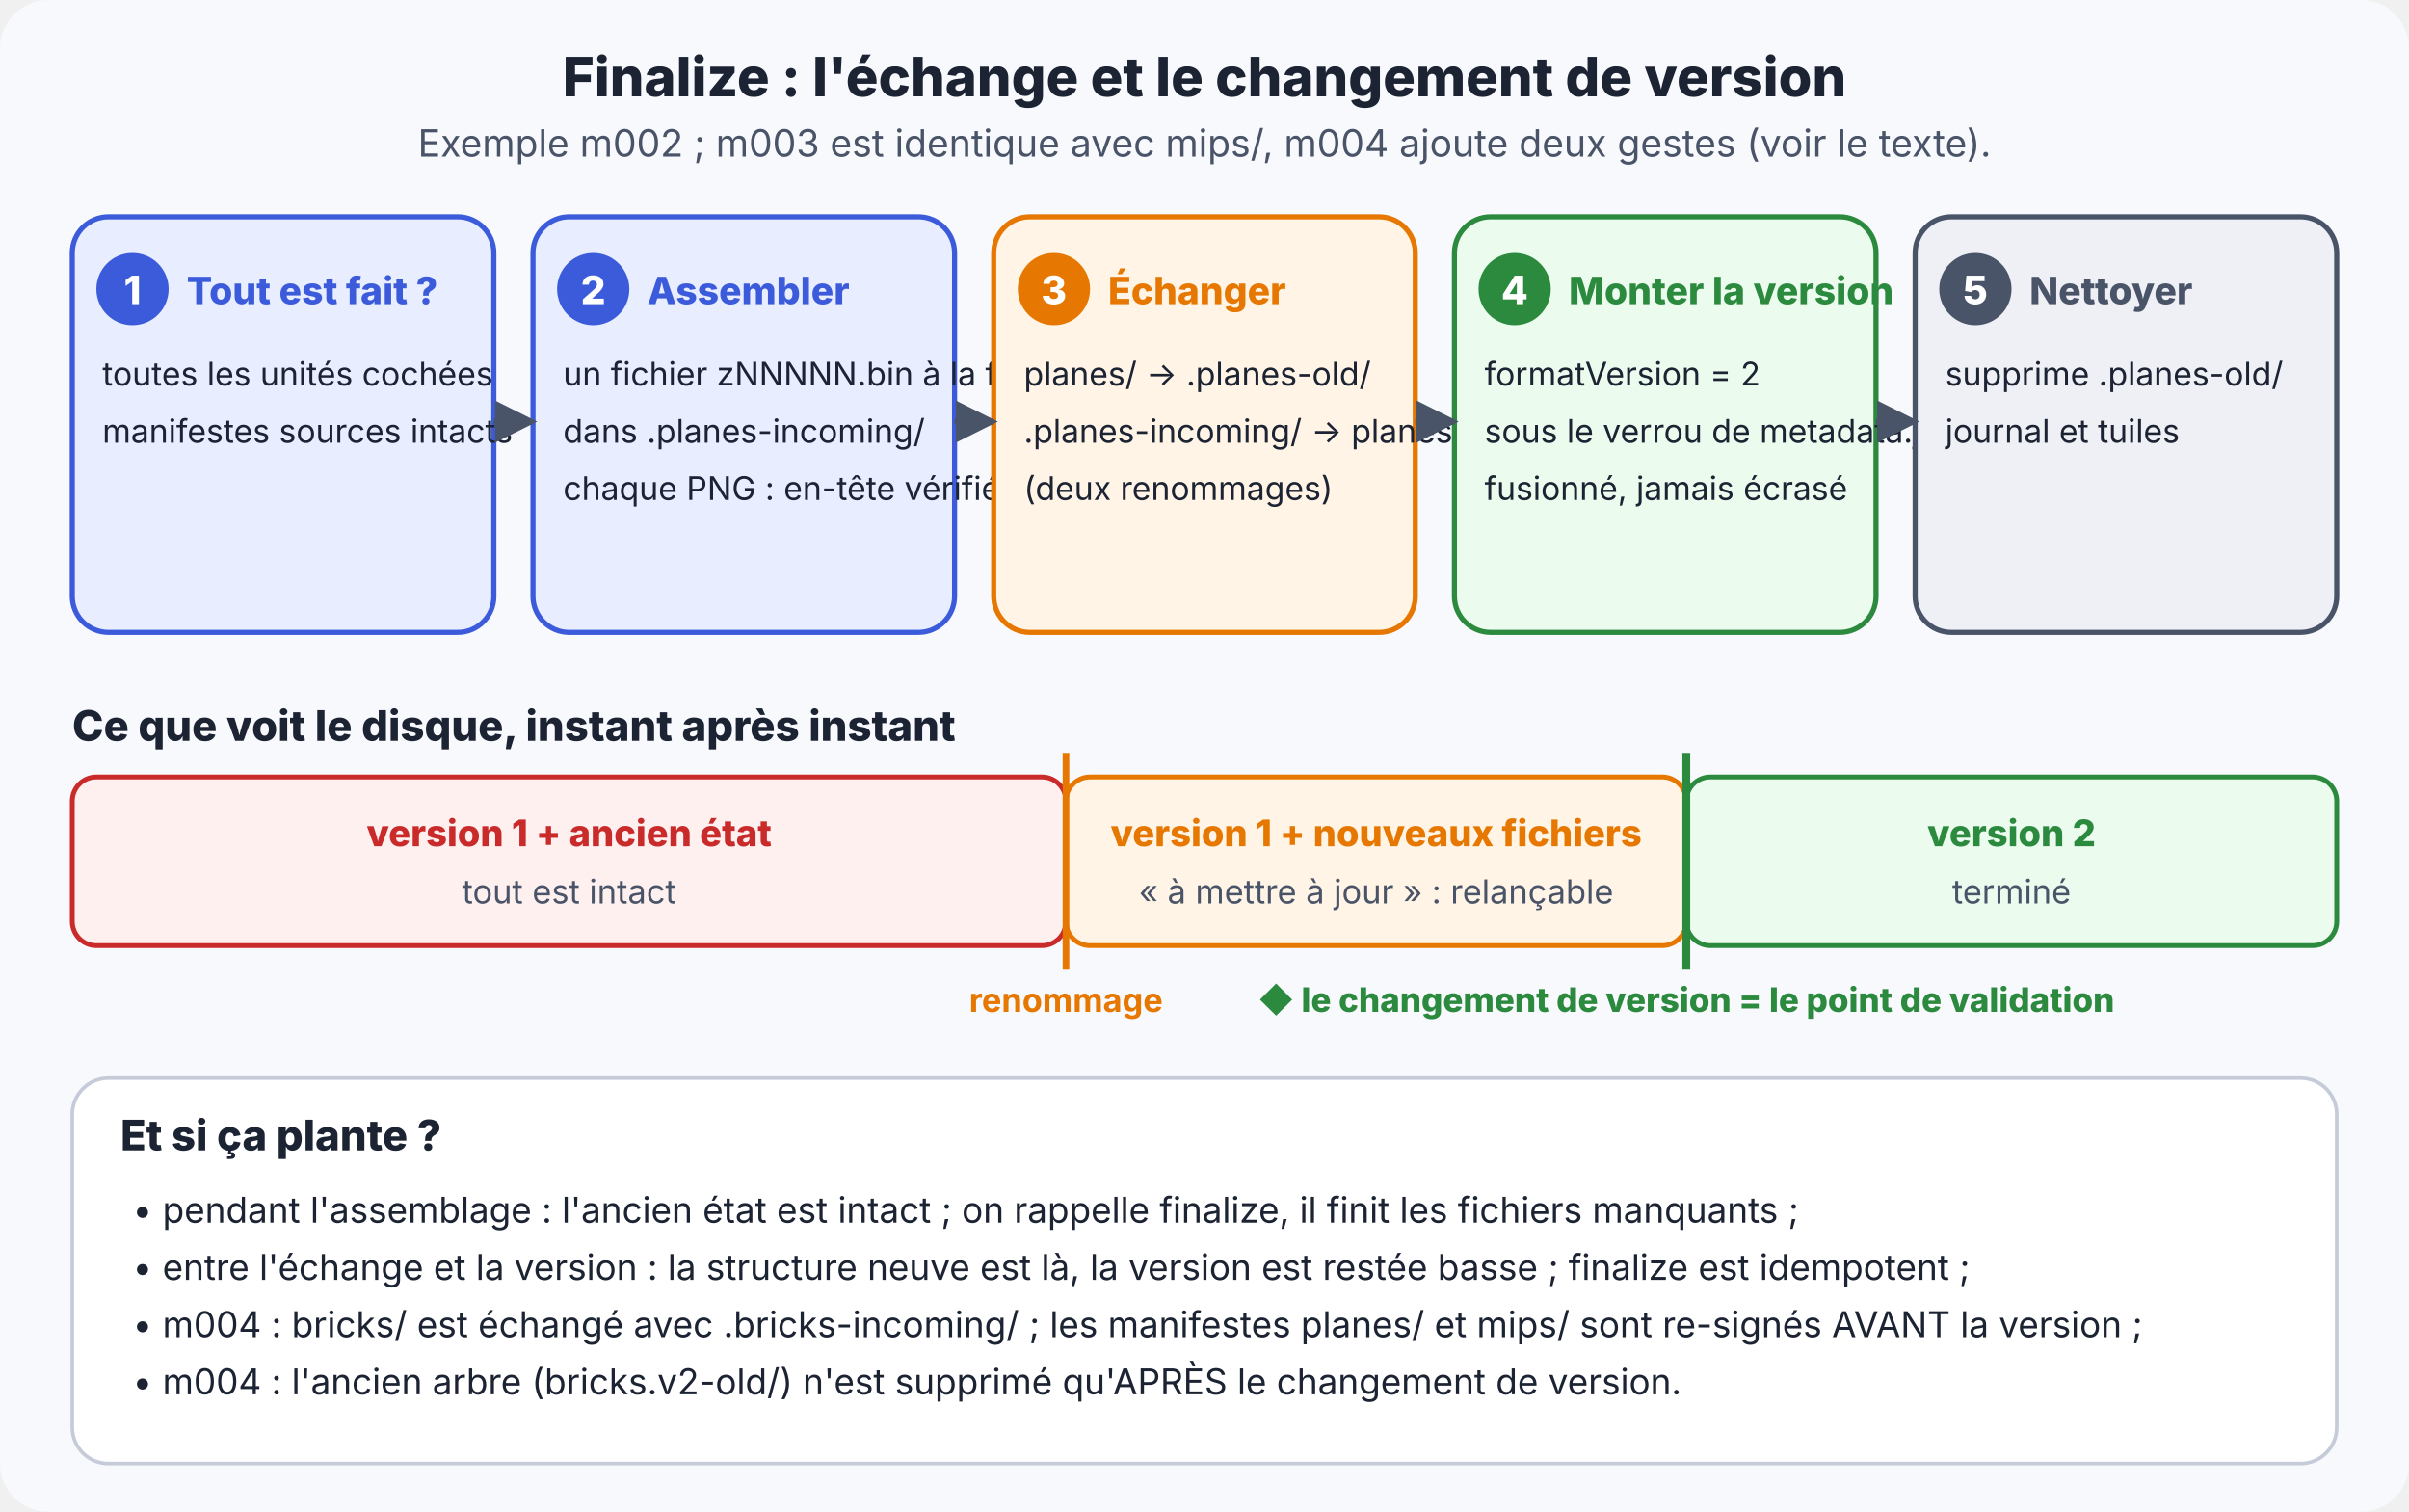
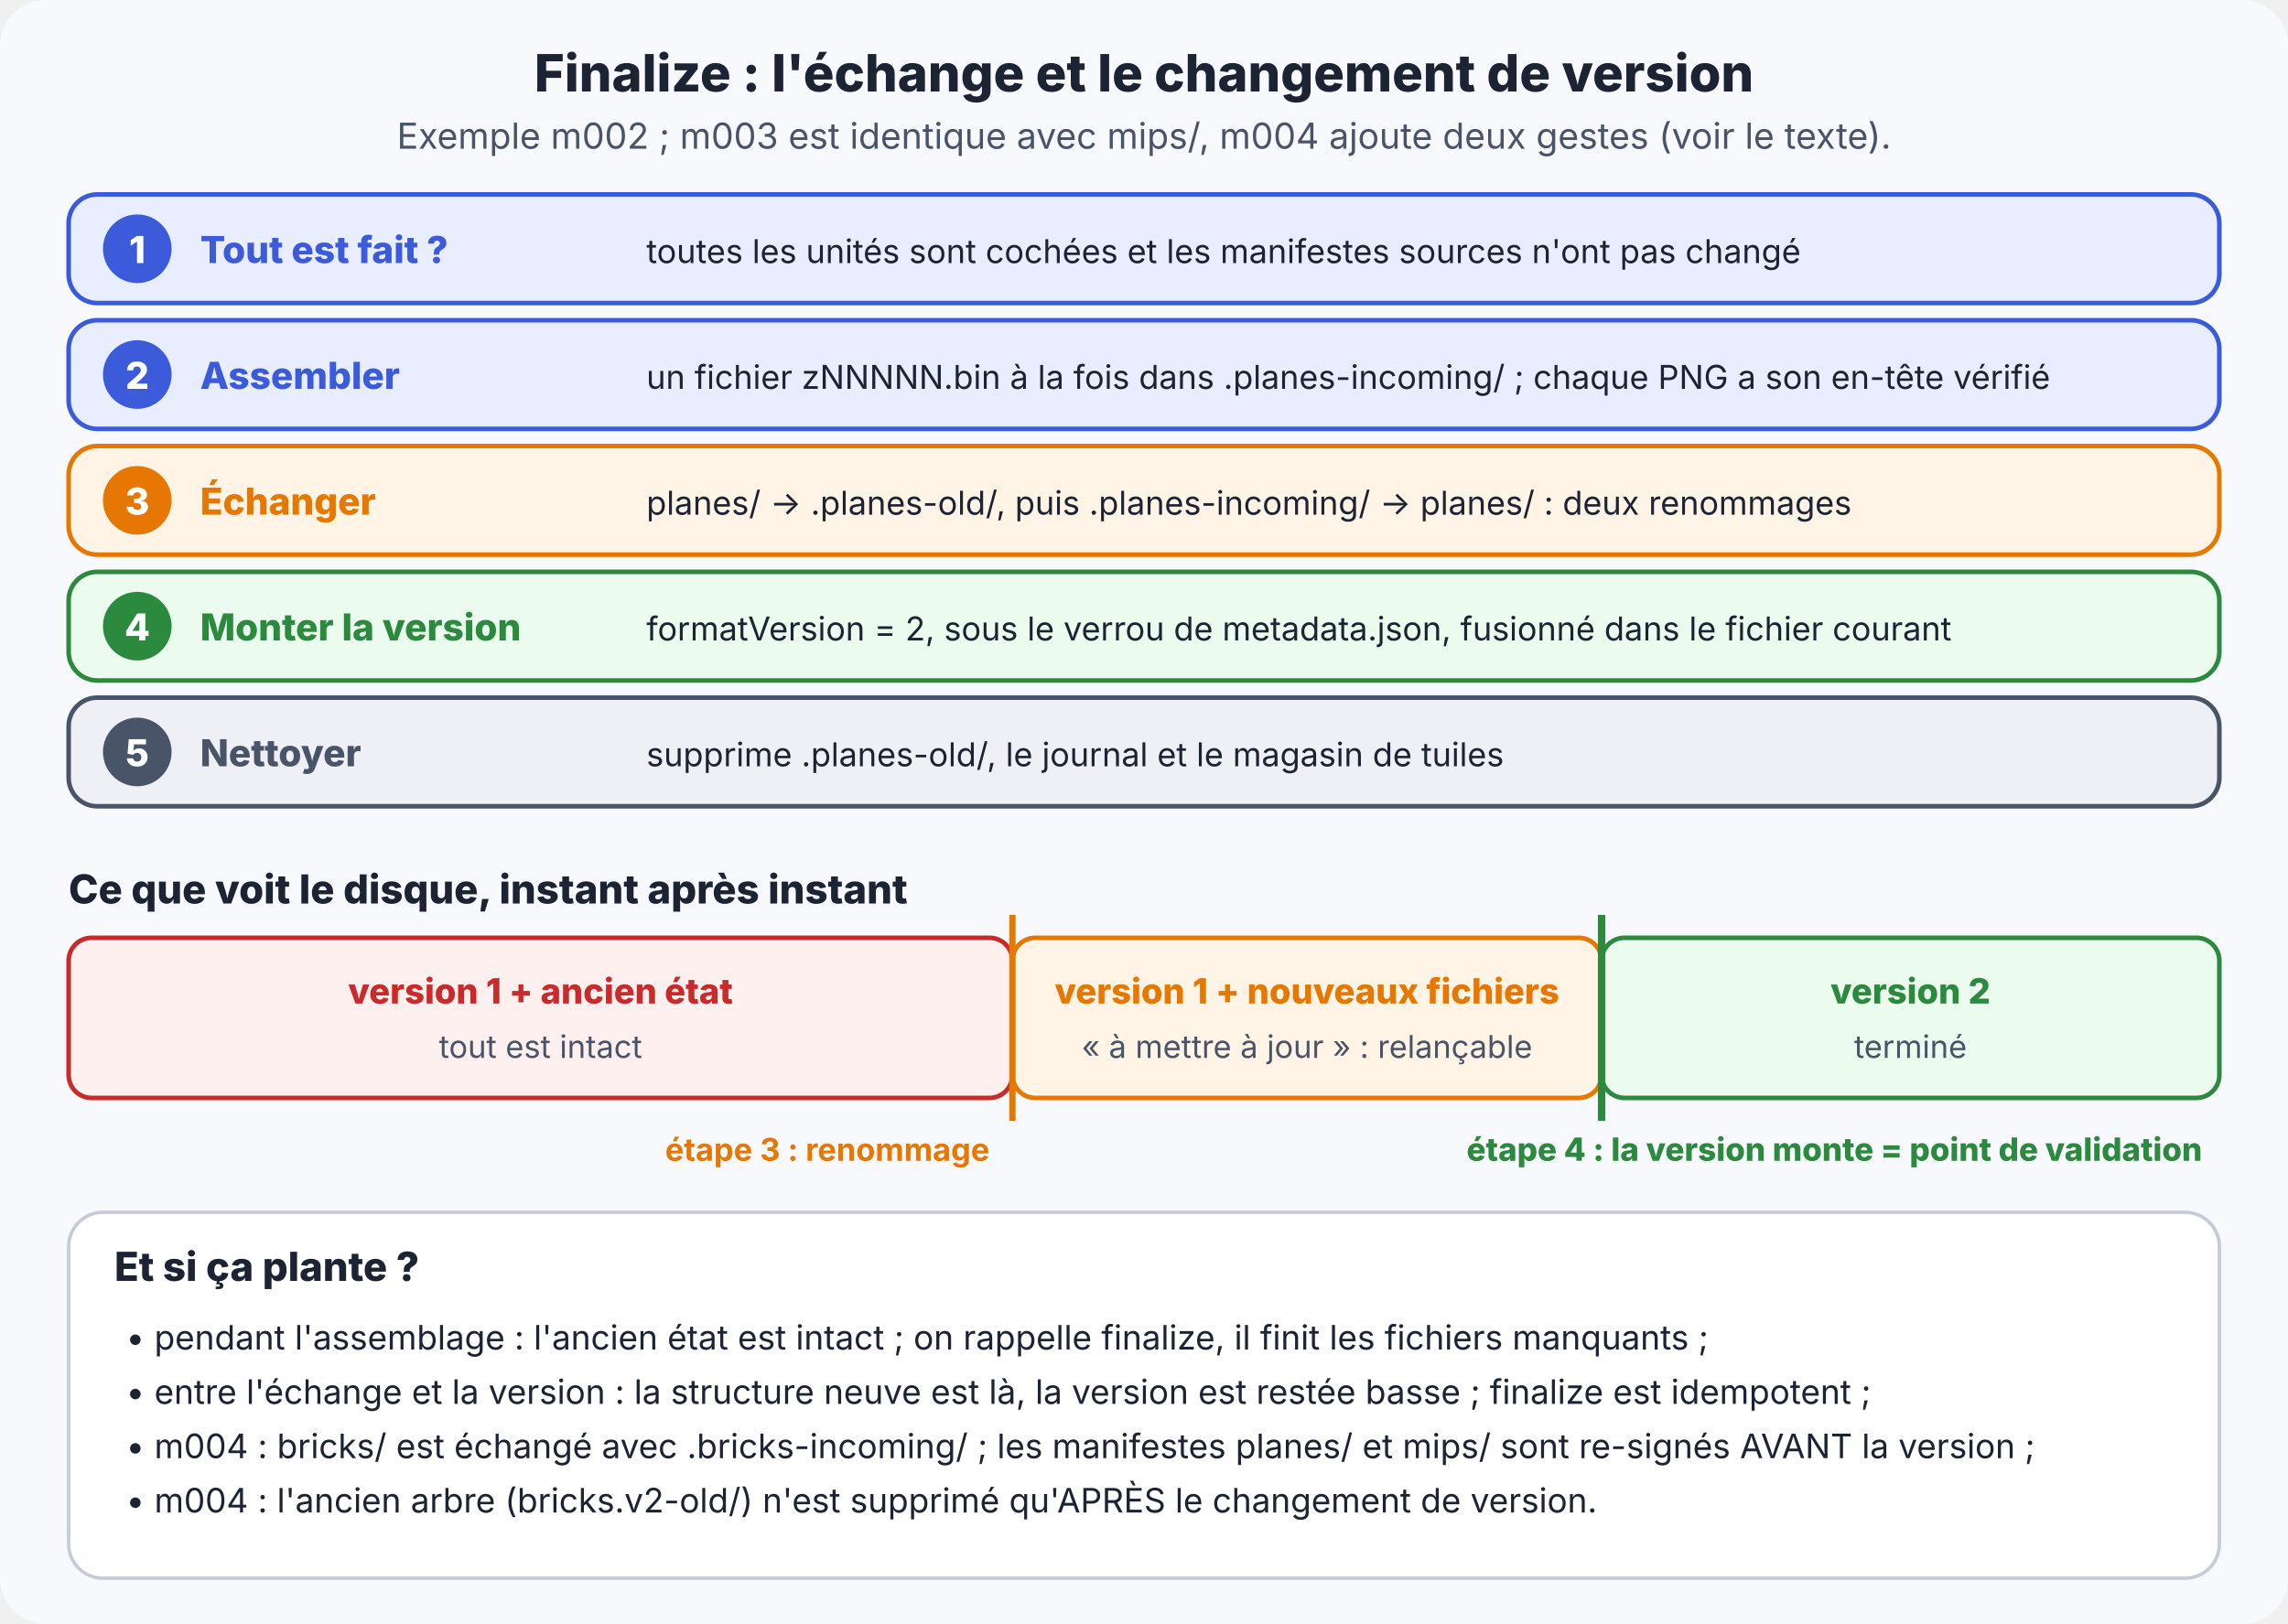
- <svg xmlns="http://www.w3.org/2000/svg" viewBox="0 0 800 502" font-family="Inter, sans-serif">
+ <svg xmlns="http://www.w3.org/2000/svg" viewBox="0 0 800 568" font-family="Inter, sans-serif">
  <defs>
    <marker id="arr" viewBox="0 0 10 10" refX="9" refY="5" markerWidth="7" markerHeight="7" orient="auto">
      <path d="M0,0 L10,5 L0,10 z" fill="#4a5468" />
    </marker>
    <marker id="arrr" viewBox="0 0 10 10" refX="9" refY="5" markerWidth="7" markerHeight="7" orient="auto">
      <path d="M0,0 L10,5 L0,10 z" fill="#c92a2a" />
    </marker>
  </defs>
-   <rect width="800" height="502" rx="16" fill="#f8f9fd" />
+   <rect width="800" height="568" rx="16" fill="#f8f9fd" />
  <text x="400" y="32" font-size="18" font-weight="800" fill="#1c2333" text-anchor="middle">Finalize : l'échange et le changement de version</text>
  <text x="400" y="52" font-size="12.5" font-weight="400" fill="#4a5468" text-anchor="middle">Exemple m002 ; m003 est identique avec mips/, m004 ajoute deux gestes (voir le texte).</text>
-   <rect x="24" y="72" width="140" height="138" rx="12" fill="#e8edff" stroke="#3b5bdb" stroke-width="1.7" />
-   <circle cx="44" cy="96" r="12" fill="#3b5bdb" stroke="none" stroke-width="1" />
-   <text x="44" y="101" font-size="13" font-weight="800" fill="#fff" text-anchor="middle">1</text>
-   <text x="62" y="101" font-size="12.5" font-weight="800" fill="#3b5bdb" text-anchor="start">Tout est fait ?</text>
-   <text x="34" y="128" font-size="10.8" font-weight="400" fill="#1c2333" text-anchor="start">toutes les unités cochées</text>
-   <text x="34" y="147" font-size="10.8" font-weight="400" fill="#1c2333" text-anchor="start">manifestes sources intacts</text>
-   <rect x="177" y="72" width="140" height="138" rx="12" fill="#e8edff" stroke="#3b5bdb" stroke-width="1.7" />
-   <circle cx="197" cy="96" r="12" fill="#3b5bdb" stroke="none" stroke-width="1" />
-   <text x="197" y="101" font-size="13" font-weight="800" fill="#fff" text-anchor="middle">2</text>
-   <text x="215" y="101" font-size="12.5" font-weight="800" fill="#3b5bdb" text-anchor="start">Assembler</text>
-   <text x="187" y="128" font-size="10.8" font-weight="400" fill="#1c2333" text-anchor="start">un fichier zNNNNN.bin à la fois</text>
-   <text x="187" y="147" font-size="10.8" font-weight="400" fill="#1c2333" text-anchor="start">dans .planes-incoming/</text>
-   <text x="187" y="166" font-size="10.8" font-weight="400" fill="#1c2333" text-anchor="start">chaque PNG : en-tête vérifié</text>
-   <line x1="164" y1="140" x2="177" y2="140" stroke="#4a5468" stroke-width="2" marker-end="url(#arr)" />
-   <rect x="330" y="72" width="140" height="138" rx="12" fill="#fff4e6" stroke="#e67700" stroke-width="1.7" />
-   <circle cx="350" cy="96" r="12" fill="#e67700" stroke="none" stroke-width="1" />
-   <text x="350" y="101" font-size="13" font-weight="800" fill="#fff" text-anchor="middle">3</text>
-   <text x="368" y="101" font-size="12.5" font-weight="800" fill="#e67700" text-anchor="start">Échanger</text>
-   <text x="340" y="128" font-size="10.8" font-weight="400" fill="#1c2333" text-anchor="start">planes/ → .planes-old/</text>
-   <text x="340" y="147" font-size="10.8" font-weight="400" fill="#1c2333" text-anchor="start">.planes-incoming/ → planes/</text>
-   <text x="340" y="166" font-size="10.8" font-weight="400" fill="#1c2333" text-anchor="start">(deux renommages)</text>
-   <line x1="317" y1="140" x2="330" y2="140" stroke="#4a5468" stroke-width="2" marker-end="url(#arr)" />
-   <rect x="483" y="72" width="140" height="138" rx="12" fill="#ebfbee" stroke="#2b8a3e" stroke-width="1.7" />
-   <circle cx="503" cy="96" r="12" fill="#2b8a3e" stroke="none" stroke-width="1" />
-   <text x="503" y="101" font-size="13" font-weight="800" fill="#fff" text-anchor="middle">4</text>
-   <text x="521" y="101" font-size="12.5" font-weight="800" fill="#2b8a3e" text-anchor="start">Monter la version</text>
-   <text x="493" y="128" font-size="10.8" font-weight="400" fill="#1c2333" text-anchor="start">formatVersion = 2</text>
-   <text x="493" y="147" font-size="10.8" font-weight="400" fill="#1c2333" text-anchor="start">sous le verrou de metadata.json</text>
-   <text x="493" y="166" font-size="10.8" font-weight="400" fill="#1c2333" text-anchor="start">fusionné, jamais écrasé</text>
-   <line x1="470" y1="140" x2="483" y2="140" stroke="#4a5468" stroke-width="2" marker-end="url(#arr)" />
-   <rect x="636" y="72" width="140" height="138" rx="12" fill="#eef0f5" stroke="#4a5468" stroke-width="1.7" />
-   <circle cx="656" cy="96" r="12" fill="#4a5468" stroke="none" stroke-width="1" />
-   <text x="656" y="101" font-size="13" font-weight="800" fill="#fff" text-anchor="middle">5</text>
-   <text x="674" y="101" font-size="12.5" font-weight="800" fill="#4a5468" text-anchor="start">Nettoyer</text>
-   <text x="646" y="128" font-size="10.8" font-weight="400" fill="#1c2333" text-anchor="start">supprime .planes-old/</text>
-   <text x="646" y="147" font-size="10.8" font-weight="400" fill="#1c2333" text-anchor="start">journal et tuiles</text>
-   <line x1="623" y1="140" x2="636" y2="140" stroke="#4a5468" stroke-width="2" marker-end="url(#arr)" />
-   <text x="24" y="246" font-size="14" font-weight="800" fill="#1c2333" text-anchor="start">Ce que voit le disque, instant après instant</text>
-   <rect x="24" y="258" width="330" height="56" rx="8" fill="#fff0f0" stroke="#c92a2a" stroke-width="1.6" />
-   <text x="189.0" y="281" font-size="12.2" font-weight="800" fill="#c92a2a" text-anchor="middle">version 1 + ancien état</text>
-   <text x="189.0" y="300" font-size="11" font-weight="400" fill="#4a5468" text-anchor="middle">tout est intact</text>
-   <rect x="354" y="258" width="206" height="56" rx="8" fill="#fff4e6" stroke="#e67700" stroke-width="1.6" />
-   <text x="457.0" y="281" font-size="12.2" font-weight="800" fill="#e67700" text-anchor="middle">version 1 + nouveaux fichiers</text>
-   <text x="457.0" y="300" font-size="11" font-weight="400" fill="#4a5468" text-anchor="middle">« à mettre à jour » : relançable</text>
-   <rect x="560" y="258" width="216" height="56" rx="8" fill="#ebfbee" stroke="#2b8a3e" stroke-width="1.6" />
-   <text x="668.0" y="281" font-size="12.2" font-weight="800" fill="#2b8a3e" text-anchor="middle">version 2</text>
-   <text x="668.0" y="300" font-size="11" font-weight="400" fill="#4a5468" text-anchor="middle">terminé</text>
-   <line x1="354" y1="250" x2="354" y2="322" stroke="#e67700" stroke-width="2.2" />
-   <text x="354" y="336" font-size="11" font-weight="700" fill="#e67700" text-anchor="middle">renommage</text>
-   <line x1="560" y1="250" x2="560" y2="322" stroke="#2b8a3e" stroke-width="2.6" />
-   <text x="560" y="336" font-size="11.2" font-weight="800" fill="#2b8a3e" text-anchor="middle">◆ le changement de version = le point de validation</text>
-   <rect x="24" y="358" width="752" height="128" rx="12" fill="#fff" stroke="#c5cbd8" stroke-width="1.2" />
-   <text x="40" y="382" font-size="14" font-weight="800" fill="#1c2333" text-anchor="start">Et si ça plante ?</text>
-   <text x="44" y="406" font-size="11.8" font-weight="400" fill="#1c2333" text-anchor="start">• pendant l'assemblage : l'ancien état est intact ; on rappelle finalize, il finit les fichiers manquants ;</text>
-   <text x="44" y="425" font-size="11.8" font-weight="400" fill="#1c2333" text-anchor="start">• entre l'échange et la version : la structure neuve est là, la version est restée basse ; finalize est idempotent ;</text>
-   <text x="44" y="444" font-size="11.8" font-weight="400" fill="#1c2333" text-anchor="start">• m004 : bricks/ est échangé avec .bricks-incoming/ ; les manifestes planes/ et mips/ sont re-signés AVANT la version ;</text>
-   <text x="44" y="463" font-size="11.8" font-weight="400" fill="#1c2333" text-anchor="start">• m004 : l'ancien arbre (bricks.v2-old/) n'est supprimé qu'APRÈS le changement de version.</text>
+   <rect x="24" y="68" width="752" height="38" rx="10" fill="#e8edff" stroke="#3b5bdb" stroke-width="1.6" />
+   <circle cx="48" cy="87" r="12" fill="#3b5bdb" stroke="none" stroke-width="1" />
+   <text x="48" y="92" font-size="13" font-weight="800" fill="#fff" text-anchor="middle">1</text>
+   <text x="70" y="92" font-size="13" font-weight="800" fill="#3b5bdb" text-anchor="start">Tout est fait ?</text>
+   <text x="226" y="92" font-size="11.5" font-weight="400" fill="#1c2333" text-anchor="start">toutes les unités sont cochées et les manifestes sources n'ont pas changé</text>
+   <rect x="24" y="112" width="752" height="38" rx="10" fill="#e8edff" stroke="#3b5bdb" stroke-width="1.6" />
+   <circle cx="48" cy="131" r="12" fill="#3b5bdb" stroke="none" stroke-width="1" />
+   <text x="48" y="136" font-size="13" font-weight="800" fill="#fff" text-anchor="middle">2</text>
+   <text x="70" y="136" font-size="13" font-weight="800" fill="#3b5bdb" text-anchor="start">Assembler</text>
+   <text x="226" y="136" font-size="11.5" font-weight="400" fill="#1c2333" text-anchor="start">un fichier zNNNNN.bin à la fois dans .planes-incoming/ ; chaque PNG a son en-tête vérifié</text>
+   <rect x="24" y="156" width="752" height="38" rx="10" fill="#fff4e6" stroke="#e67700" stroke-width="1.6" />
+   <circle cx="48" cy="175" r="12" fill="#e67700" stroke="none" stroke-width="1" />
+   <text x="48" y="180" font-size="13" font-weight="800" fill="#fff" text-anchor="middle">3</text>
+   <text x="70" y="180" font-size="13" font-weight="800" fill="#e67700" text-anchor="start">Échanger</text>
+   <text x="226" y="180" font-size="11.5" font-weight="400" fill="#1c2333" text-anchor="start">planes/ → .planes-old/, puis .planes-incoming/ → planes/ : deux renommages</text>
+   <rect x="24" y="200" width="752" height="38" rx="10" fill="#ebfbee" stroke="#2b8a3e" stroke-width="1.6" />
+   <circle cx="48" cy="219" r="12" fill="#2b8a3e" stroke="none" stroke-width="1" />
+   <text x="48" y="224" font-size="13" font-weight="800" fill="#fff" text-anchor="middle">4</text>
+   <text x="70" y="224" font-size="13" font-weight="800" fill="#2b8a3e" text-anchor="start">Monter la version</text>
+   <text x="226" y="224" font-size="11.5" font-weight="400" fill="#1c2333" text-anchor="start">formatVersion = 2, sous le verrou de metadata.json, fusionné dans le fichier courant</text>
+   <rect x="24" y="244" width="752" height="38" rx="10" fill="#eef0f5" stroke="#4a5468" stroke-width="1.6" />
+   <circle cx="48" cy="263" r="12" fill="#4a5468" stroke="none" stroke-width="1" />
+   <text x="48" y="268" font-size="13" font-weight="800" fill="#fff" text-anchor="middle">5</text>
+   <text x="70" y="268" font-size="13" font-weight="800" fill="#4a5468" text-anchor="start">Nettoyer</text>
+   <text x="226" y="268" font-size="11.5" font-weight="400" fill="#1c2333" text-anchor="start">supprime .planes-old/, le journal et le magasin de tuiles</text>
+   <text x="24" y="316" font-size="14" font-weight="800" fill="#1c2333" text-anchor="start">Ce que voit le disque, instant après instant</text>
+   <rect x="24" y="328" width="330" height="56" rx="8" fill="#fff0f0" stroke="#c92a2a" stroke-width="1.6" />
+   <text x="189.0" y="351" font-size="12.2" font-weight="800" fill="#c92a2a" text-anchor="middle">version 1 + ancien état</text>
+   <text x="189.0" y="370" font-size="11" font-weight="400" fill="#4a5468" text-anchor="middle">tout est intact</text>
+   <rect x="354" y="328" width="206" height="56" rx="8" fill="#fff4e6" stroke="#e67700" stroke-width="1.6" />
+   <text x="457.0" y="351" font-size="12.2" font-weight="800" fill="#e67700" text-anchor="middle">version 1 + nouveaux fichiers</text>
+   <text x="457.0" y="370" font-size="11" font-weight="400" fill="#4a5468" text-anchor="middle">« à mettre à jour » : relançable</text>
+   <rect x="560" y="328" width="216" height="56" rx="8" fill="#ebfbee" stroke="#2b8a3e" stroke-width="1.6" />
+   <text x="668.0" y="351" font-size="12.2" font-weight="800" fill="#2b8a3e" text-anchor="middle">version 2</text>
+   <text x="668.0" y="370" font-size="11" font-weight="400" fill="#4a5468" text-anchor="middle">terminé</text>
+   <line x1="354" y1="320" x2="354" y2="392" stroke="#e67700" stroke-width="2.2" />
+   <text x="346" y="406" font-size="11" font-weight="700" fill="#e67700" text-anchor="end">étape 3 : renommage</text>
+   <line x1="560" y1="320" x2="560" y2="392" stroke="#2b8a3e" stroke-width="2.6" />
+   <text x="770" y="406" font-size="11.2" font-weight="800" fill="#2b8a3e" text-anchor="end">étape 4 : la version monte = point de validation</text>
+   <rect x="24" y="424" width="752" height="128" rx="12" fill="#fff" stroke="#c5cbd8" stroke-width="1.2" />
+   <text x="40" y="448" font-size="14" font-weight="800" fill="#1c2333" text-anchor="start">Et si ça plante ?</text>
+   <text x="44" y="472" font-size="11.8" font-weight="400" fill="#1c2333" text-anchor="start">• pendant l'assemblage : l'ancien état est intact ; on rappelle finalize, il finit les fichiers manquants ;</text>
+   <text x="44" y="491" font-size="11.8" font-weight="400" fill="#1c2333" text-anchor="start">• entre l'échange et la version : la structure neuve est là, la version est restée basse ; finalize est idempotent ;</text>
+   <text x="44" y="510" font-size="11.8" font-weight="400" fill="#1c2333" text-anchor="start">• m004 : bricks/ est échangé avec .bricks-incoming/ ; les manifestes planes/ et mips/ sont re-signés AVANT la version ;</text>
+   <text x="44" y="529" font-size="11.8" font-weight="400" fill="#1c2333" text-anchor="start">• m004 : l'ancien arbre (bricks.v2-old/) n'est supprimé qu'APRÈS le changement de version.</text>
</svg>
